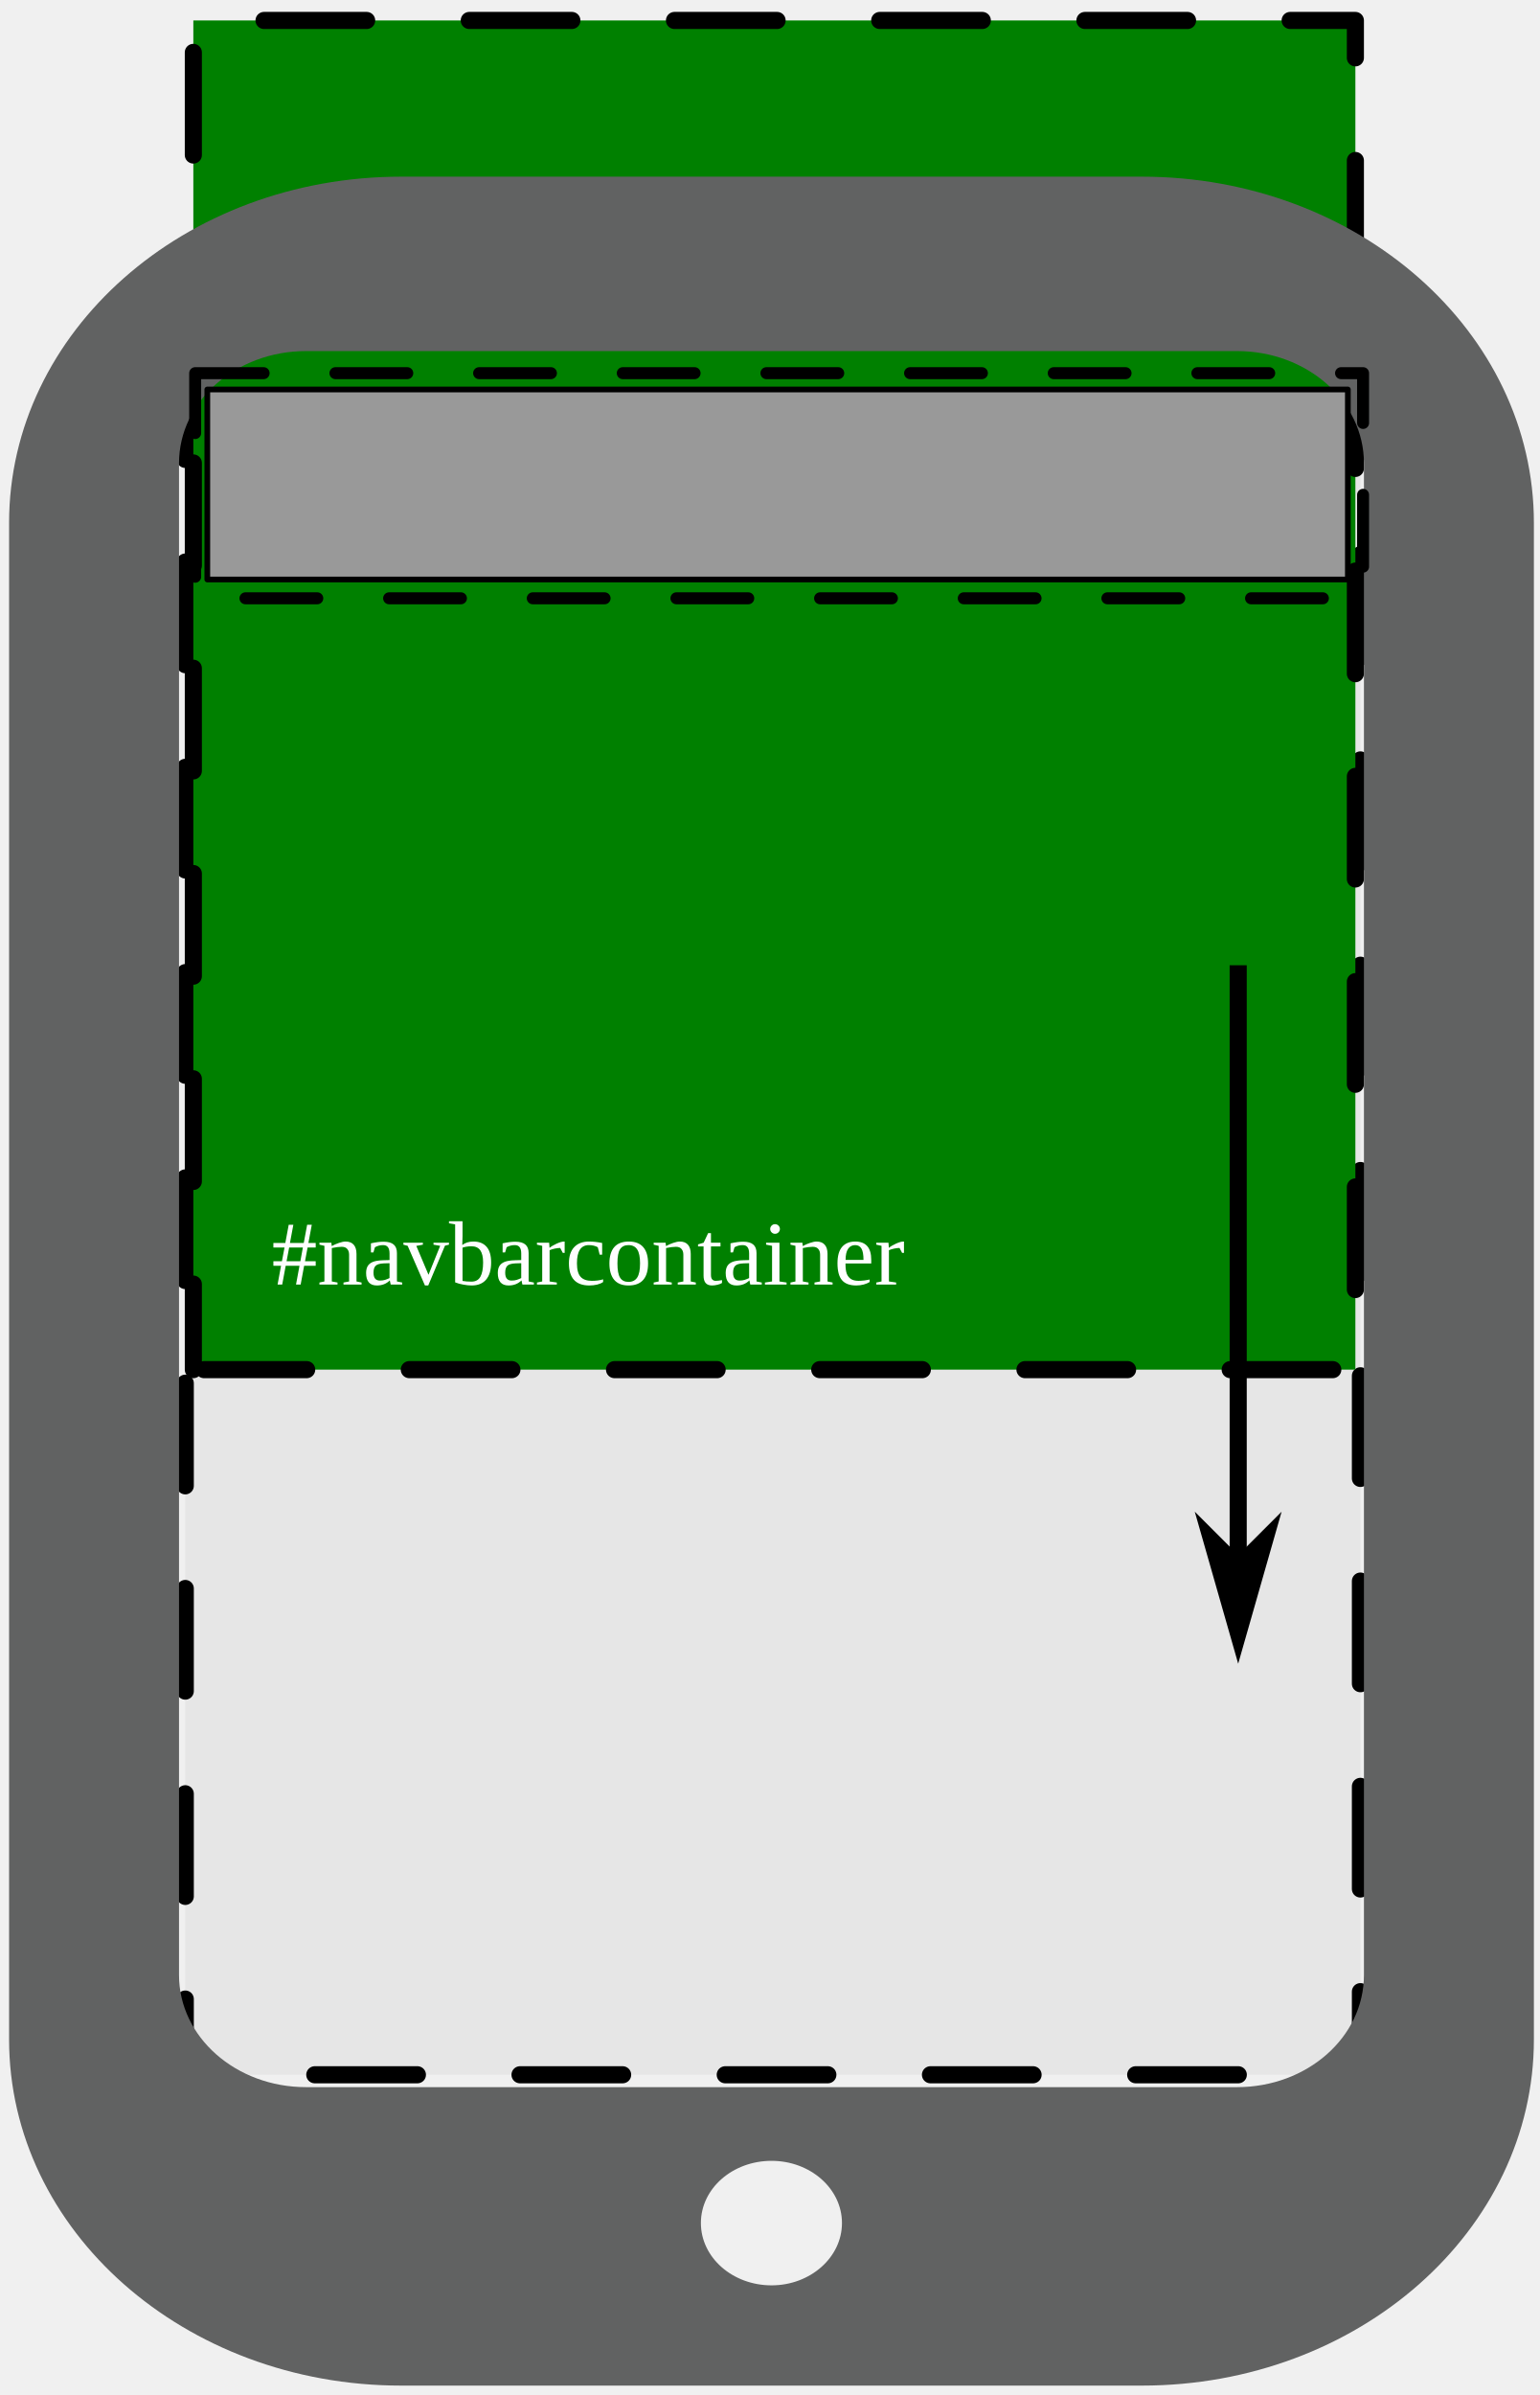
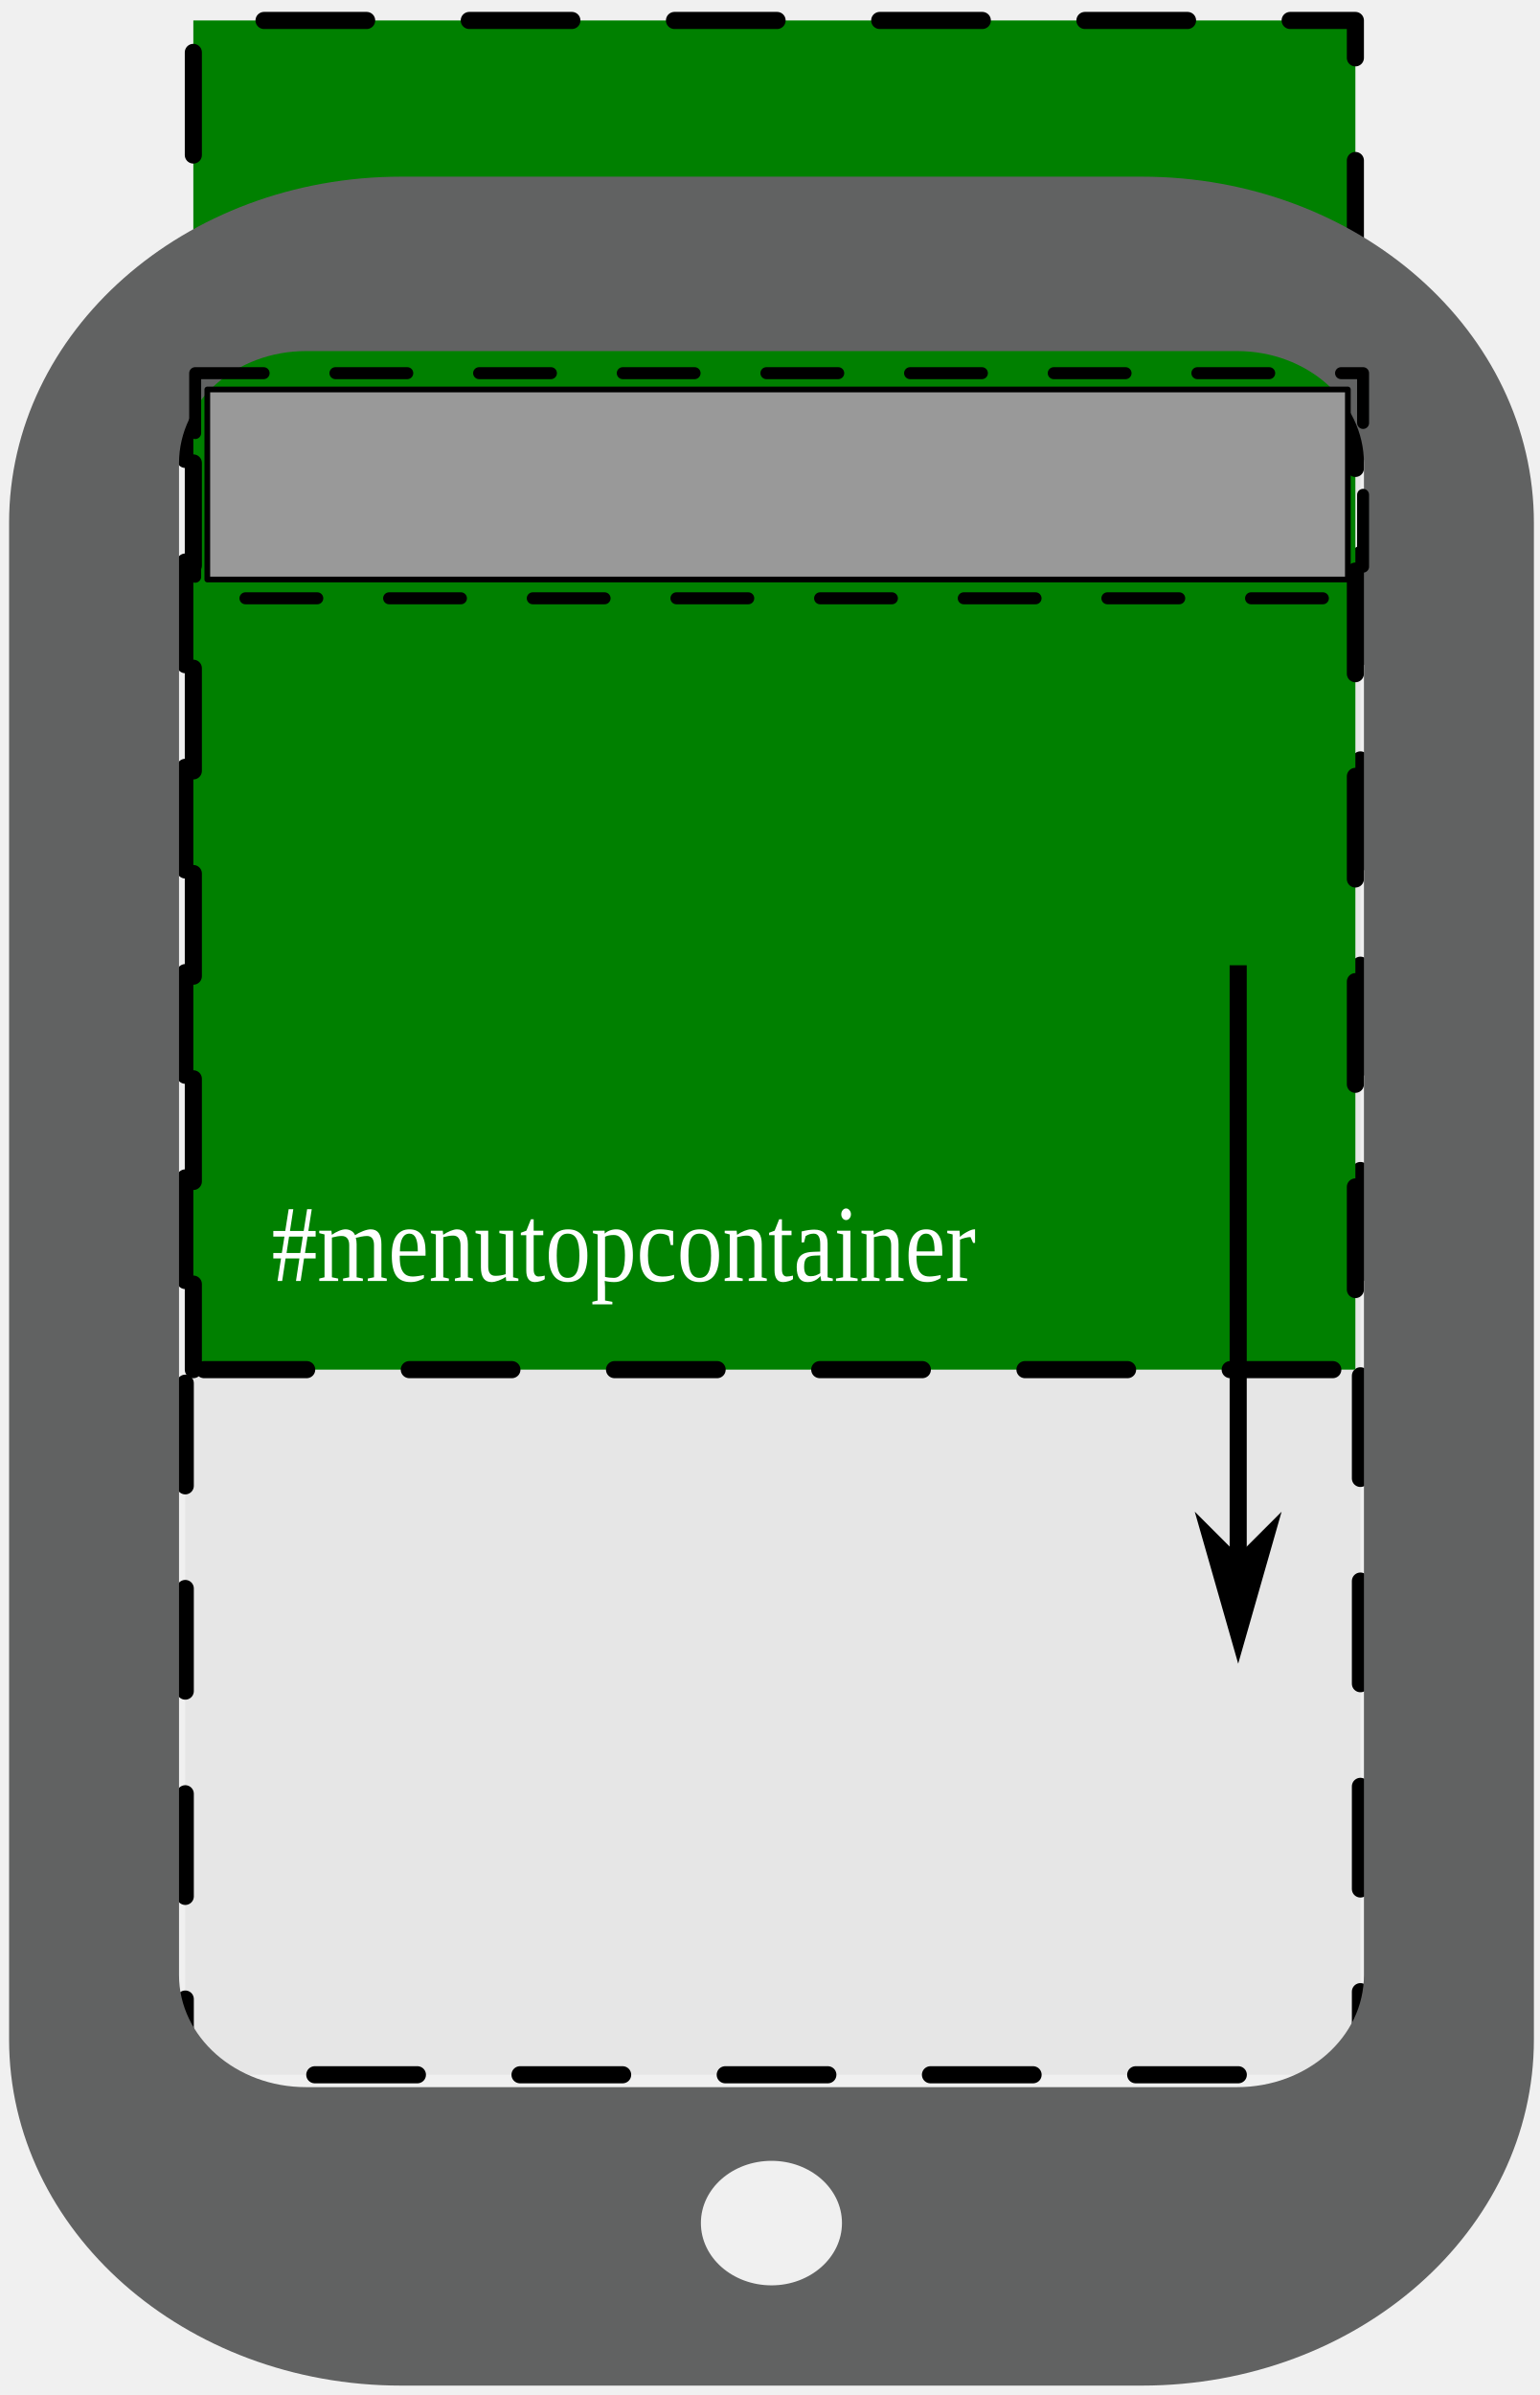
<svg xmlns="http://www.w3.org/2000/svg" width="270" height="420" id="svg2" version="1.1">
  <defs id="defs4">
    <marker orient="auto" refY="0" refX="0" id="Arrow1Mend" style="overflow:visible">
      <path id="path3815" d="M 0,0 5,-5 -12.5,0 5,5 0,0 z" style="fill-rule:evenodd;stroke:#000000;stroke-width:1pt" transform="matrix(-0.4,0,0,-0.4,-4,0)" />
    </marker>
  </defs>
  <g id="layer1" transform="translate(0,-632.3622)">
    <path style="fill:#e6e6e6;stroke:#000000;stroke-width:3;stroke-linecap:round;stroke-linejoin:round;stroke-miterlimit:4;stroke-opacity:1;stroke-dasharray:18, 18;stroke-dashoffset:3;marker-mid:none" d="m 32.5,697.925 0,298.279 206.143,0 0,-298.279 -206.143,0 z" id="rect2987" />
    <path style="fill:#008000;stroke:#000000;stroke-width:3;stroke-linecap:round;stroke-linejoin:round;stroke-miterlimit:4;stroke-opacity:1;stroke-dasharray:18, 18;stroke-dashoffset:3;marker-mid:none" d="m 33.915,872.548 0,-236.598 203.844,0 0,236.598 -203.844,0 z" id="rect2987-3-3-1" />
    <g transform="matrix(3.51275,0,0,3.101254,-103.7637,492.4888)" id="g18">
      <path style="fill:#616262" d="m 49.574,180 h 36.987 c 10.809,0 19.577,-8.76 19.577,-19.576 V 74.669 c 0,-10.817 -8.768,-19.577 -19.577,-19.577 H 49.574 c -10.817,0 -19.581,8.76 -19.581,19.577 v 85.755 c 0,10.816 8.764,19.576 19.581,19.576 z m 18.495,-5.669 c -1.953,0 -3.529,-1.58 -3.529,-3.524 0,-1.945 1.576,-3.517 3.529,-3.517 1.936,0 3.516,1.571 3.516,3.517 0,1.944 -1.58,3.524 -3.516,3.524 z M 38.479,71.292 c 0,-3.499 2.843,-6.338 6.342,-6.338 h 46.493 c 3.503,0 6.337,2.839 6.337,6.338 v 85.494 c 0,3.507 -2.834,6.337 -6.337,6.337 H 44.821 c -3.499,0 -6.342,-2.83 -6.342,-6.337 V 71.292 z" id="path20" />
    </g>
    <path style="fill:none;stroke:#000000;stroke-width:2.1;stroke-linecap:round;stroke-linejoin:round;stroke-miterlimit:4;stroke-opacity:1;stroke-dasharray:12.6, 12.6;stroke-dashoffset:2.1;marker-mid:none" d="m 34.238,697.802 0,39.481 204.872,0 0,-39.481 -204.872,0 z" id="rect2987-1-5" />
    <path style="fill:#999999;stroke:#000000;stroke-width:1;stroke-linecap:round;stroke-linejoin:round;stroke-miterlimit:4;stroke-opacity:1;stroke-dasharray:none;marker-mid:none" d="m 36.365,700.665 0,33.32 200.074,0 0,-33.32 -200.074,0 z" id="rect2987-1-5-2" />
-     <text xml:space="preserve" style="font-size:40px;font-style:normal;font-variant:normal;font-weight:normal;font-stretch:normal;text-align:start;line-height:125%;letter-spacing:0px;word-spacing:0px;writing-mode:lr-tb;text-anchor:start;fill:#ffffff;fill-opacity:1;stroke:none;font-family:Courier 10 Pitch;-inkscape-font-specification:Courier 10 Pitch" x="47.659" y="857.634" id="text3963-1-6-0">
-       <tspan id="tspan3965-6-0-3" x="47.659" y="857.634" style="font-size:16px;font-style:normal;font-variant:normal;font-weight:normal;font-stretch:normal;text-align:start;line-height:125%;writing-mode:lr-tb;text-anchor:start;fill:#ffffff;font-family:Courier 10 Pitch;-inkscape-font-specification:Courier 10 Pitch">#navbarcontainer</tspan>
+     <text xml:space="preserve" style="font-size:43.844px;font-style:normal;font-variant:normal;font-weight:normal;font-stretch:normal;text-align:start;line-height:125%;letter-spacing:0px;word-spacing:0px;writing-mode:lr-tb;text-anchor:start;fill:#ffffff;fill-opacity:1;stroke:none;font-family:Courier 10 Pitch;-inkscape-font-specification:Courier 10 Pitch" x="52.239" y="781.864" id="text3963-1-6-0" transform="scale(0.9123208,1.096106)">
+       <tspan id="tspan3965-6-0-3" x="52.239" y="781.864" style="font-size:17.538px;font-style:normal;font-variant:normal;font-weight:normal;font-stretch:normal;text-align:start;line-height:125%;writing-mode:lr-tb;text-anchor:start;fill:#ffffff;font-family:Courier 10 Pitch;-inkscape-font-specification:Courier 10 Pitch">#menutopcontainer</tspan>
    </text>
    <path style="fill:none;stroke:#000000;stroke-width:3;stroke-linecap:butt;stroke-linejoin:miter;stroke-miterlimit:4;stroke-opacity:1;stroke-dasharray:none;marker-end:url(#Arrow1Mend)" d="m 217.201,801.636 0,116.571" id="path3032" />
  </g>
</svg>
